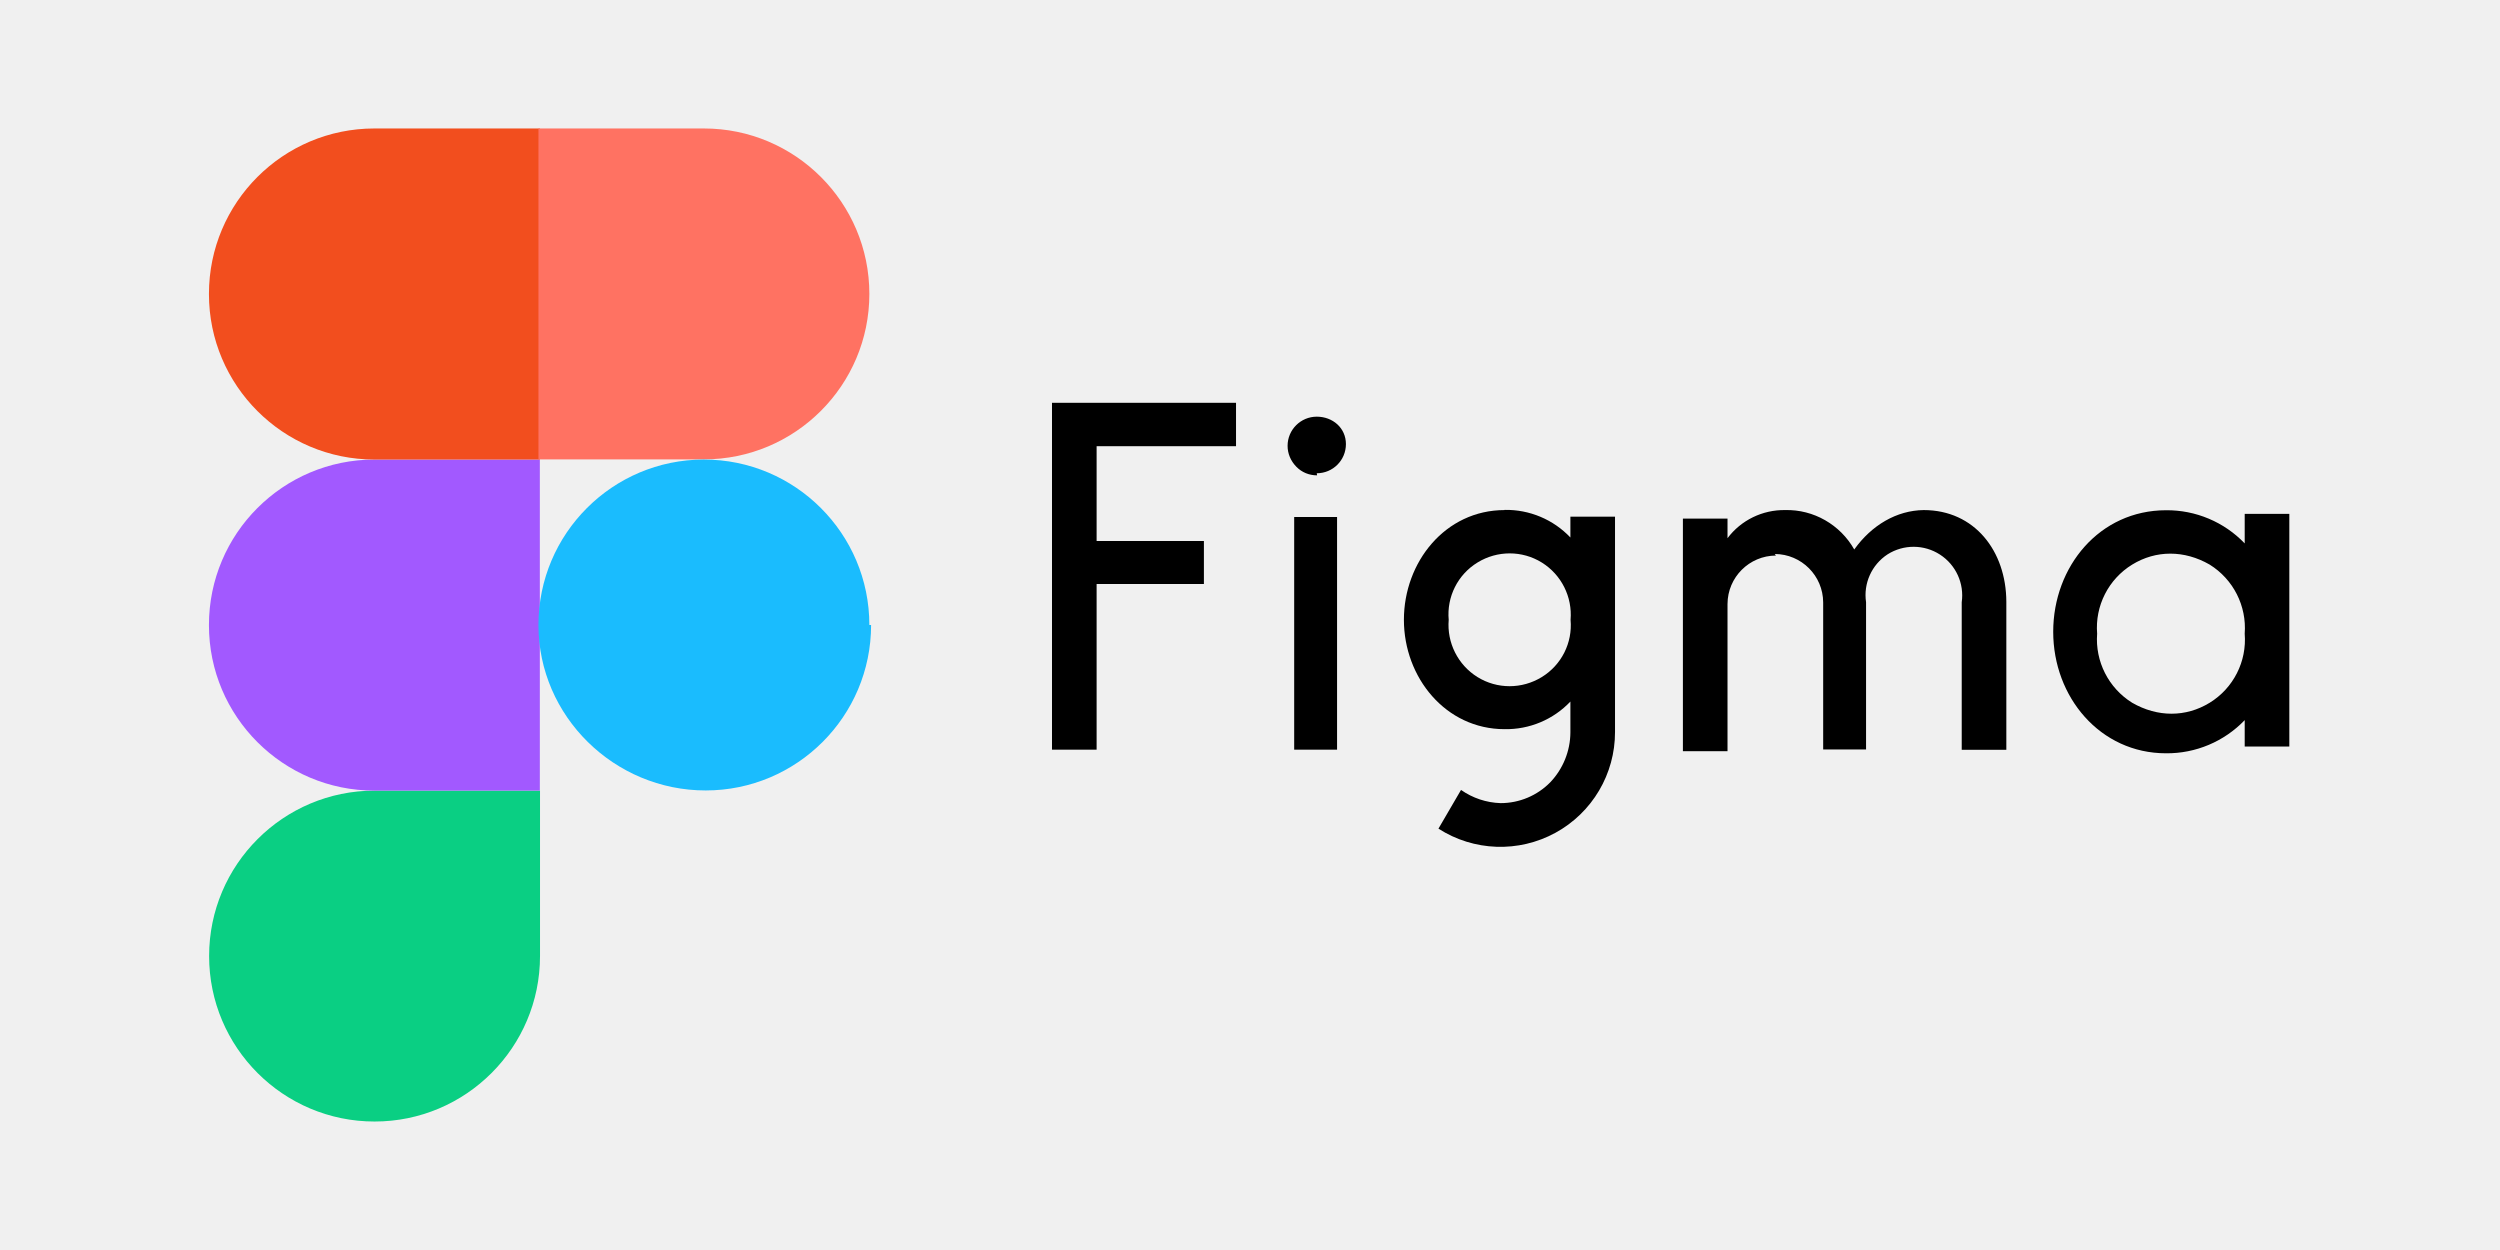
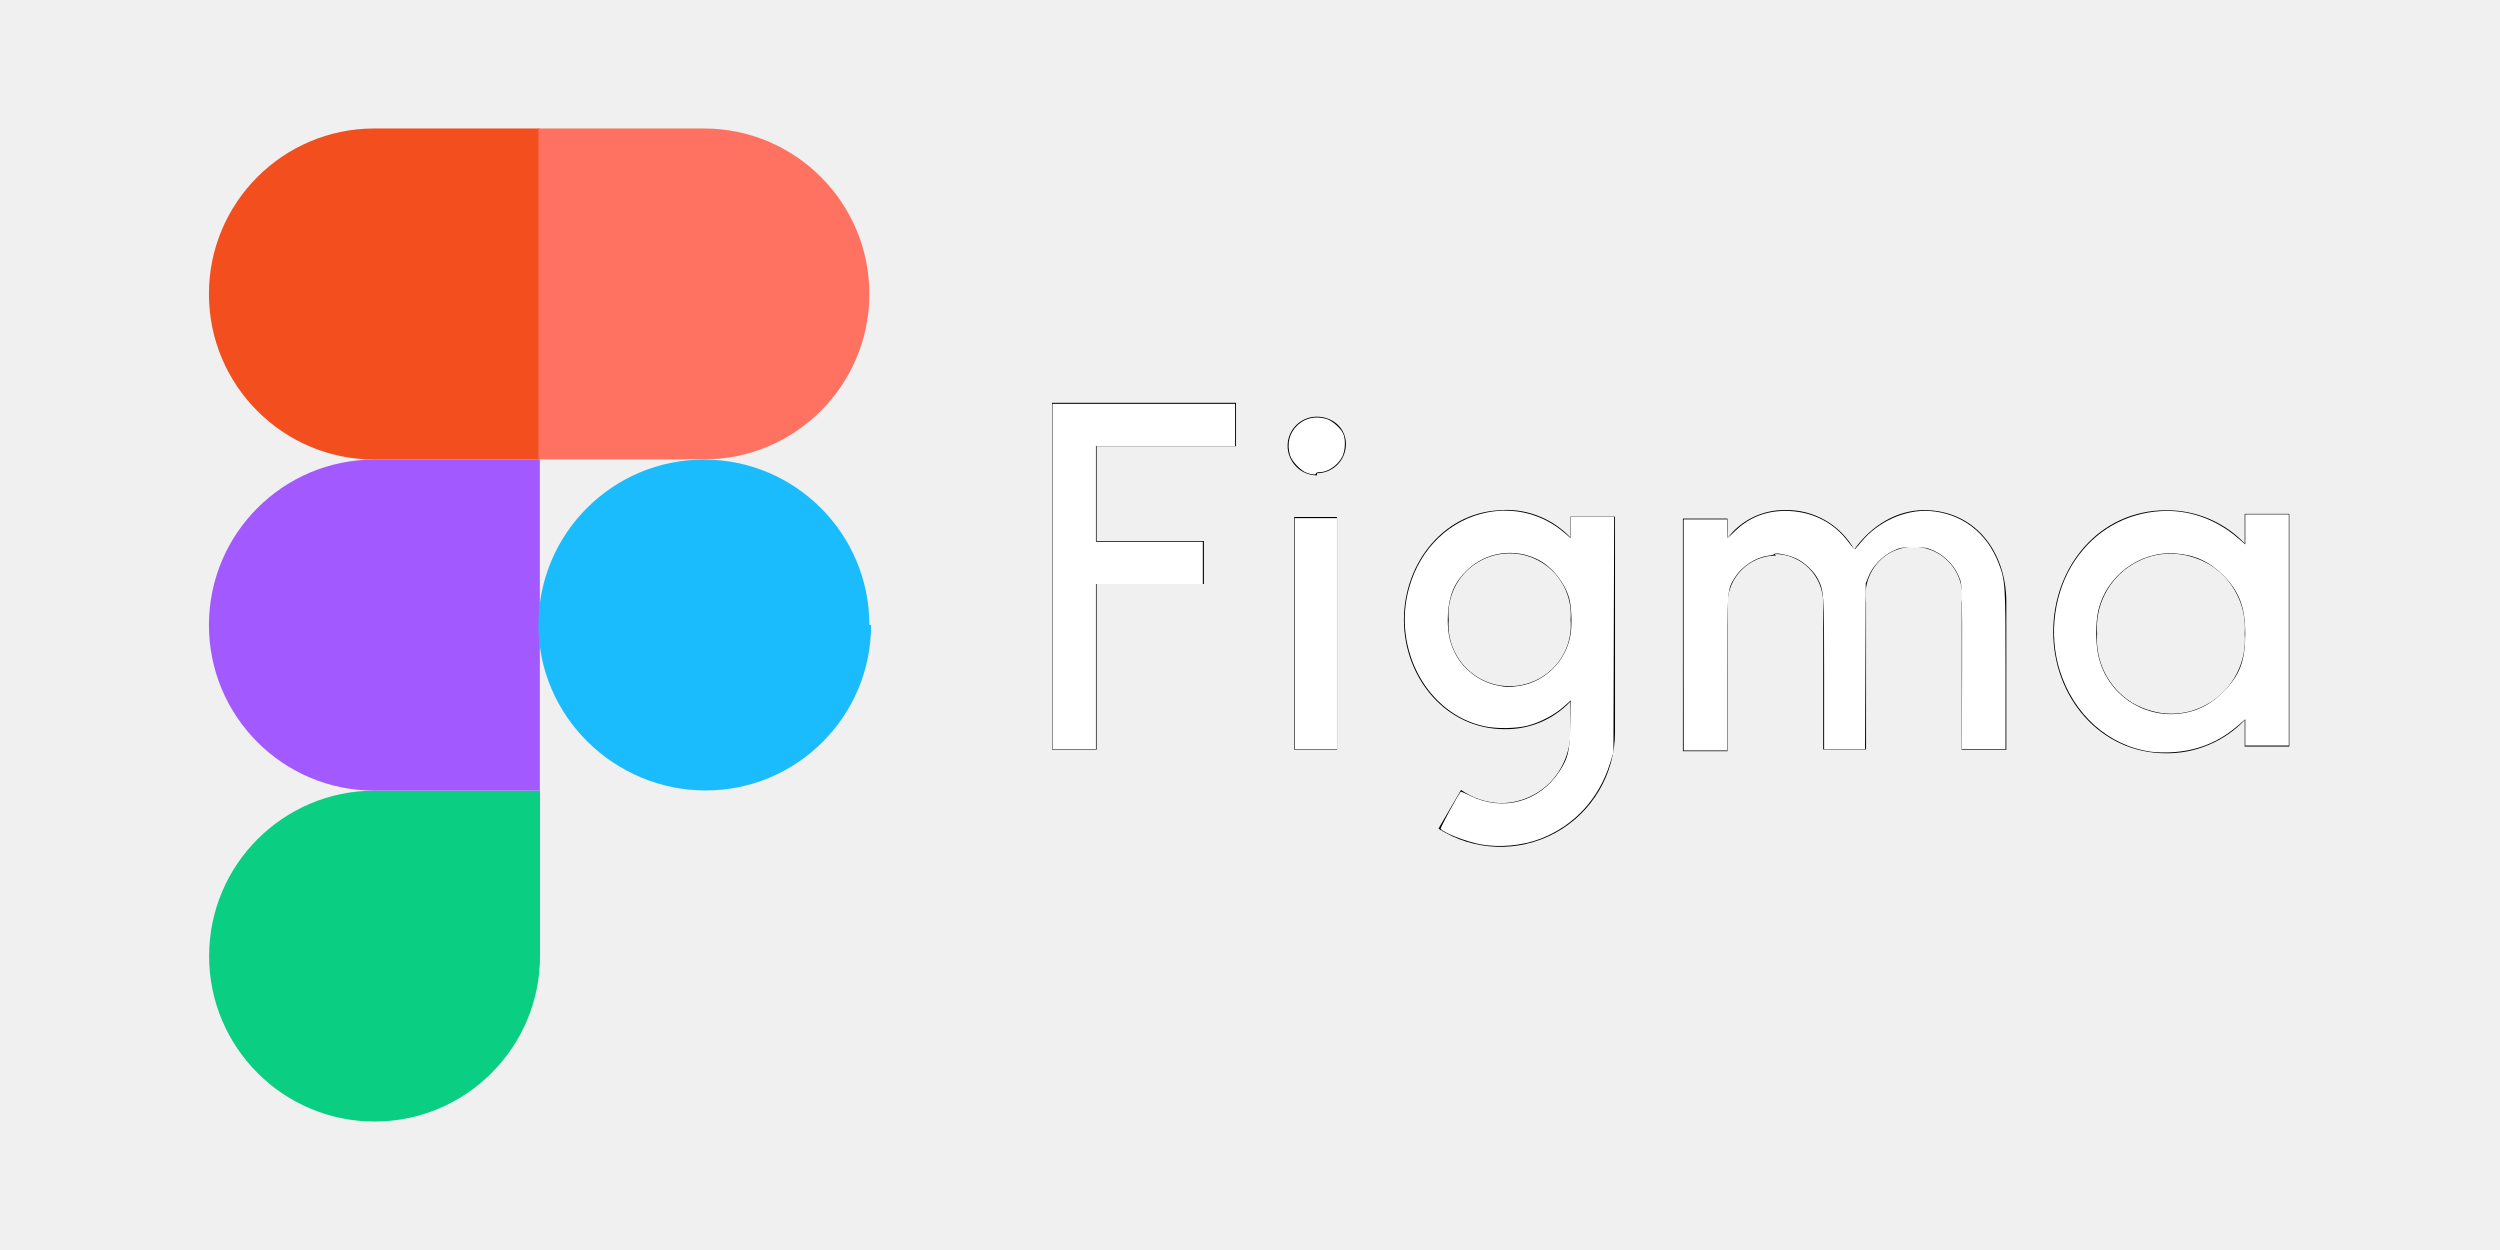
- <svg xmlns="http://www.w3.org/2000/svg" viewBox="0 0 14.397 7.2" width="120" height="60">
-   <path d="M2.156 6.46c.526 0 .953-.427.953-.953v-.953h-.953c-.526 0-.953.427-.953.953s.427.953.953.953z" fill="#0acf83" />
-   <path d="M1.202 3.6c0-.526.427-.953.953-.953h.953v1.907h-.953c-.526 0-.953-.427-.953-.953z" fill="#a259ff" />
-   <path d="M1.202 1.693c0-.526.427-.953.953-.953h.953v1.907h-.953c-.526 0-.953-.427-.953-.953z" fill="#f24e1e" />
-   <path d="M3.1.74h.953c.526 0 .953.427.953.953s-.427.953-.953.953H3.1z" fill="#ff7262" />
-   <path d="M5.016 3.6c0 .526-.427.953-.953.953S3.1 4.126 3.1 3.6s.427-.953.953-.953.953.427.953.953z" fill="#1abcfe" />
-   <path d="M6.058 2.32v1.998h.257v-.954h.618v-.248h-.618V2.57h.803v-.25zm1.525.406c.093 0 .168-.075.168-.168S7.675 2.4 7.583 2.4s-.168.075-.168.168c0 .045.018.087.05.12s.074.05.12.05zm-.13.252v1.34H7.7v-1.34h-.255zm1.212-.04c-.342 0-.58.3-.58.632s.24.63.58.63a.51.51 0 0 0 .379-.159v.178a.42.42 0 0 1-.116.287.4.4 0 0 1-.286.12.42.42 0 0 1-.228-.076l-.13.223a.66.66 0 0 0 1.017-.557v-1.24h-.257v.12a.51.51 0 0 0-.379-.159zm-.322.632a.35.35 0 0 1 .166-.33c.114-.07.257-.07.37 0s.177.198.166.33a.35.35 0 0 1-.166.33c-.114.07-.257.07-.37 0s-.177-.198-.166-.33z" />
-   <path d="M10.228 3.2a.28.28 0 0 0-.279.279v.848h-.257v-1.34h.257V3.1c.078-.104.202-.164.332-.162.164-.004.317.084.398.227.1-.14.244-.225.4-.227.293 0 .475.236.476.528v.853h-.257v-.85a.28.28 0 0 0-.427-.276.28.28 0 0 0-.124.276v.848H10.5V3.47a.28.28 0 0 0-.279-.279zm2.7-.07a.62.62 0 0 0-.453-.191c-.383 0-.65.324-.65.7s.27.7.65.7a.62.62 0 0 0 .453-.191V4.3h.257V2.96h-.257zm-.85.52c-.013-.16.065-.314.202-.398s.3-.084.446 0a.43.43 0 0 1 .202.398c.013.16-.065.314-.202.398s-.3.084-.446 0a.43.43 0 0 1-.202-.398z" />
+ <svg xmlns="http://www.w3.org/2000/svg" viewBox="0 0 14.397 7.2" width="120" height="60" version="1.1" id="svg7">
+   <defs id="defs7" />
+   <path d="M2.156 6.46c.526 0 .953-.427.953-.953v-.953h-.953c-.526 0-.953.427-.953.953s.427.953.953.953z" fill="#0acf83" id="path1" />
+   <path d="M1.202 3.6c0-.526.427-.953.953-.953h.953v1.907h-.953c-.526 0-.953-.427-.953-.953z" fill="#a259ff" id="path2" />
+   <path d="M1.202 1.693c0-.526.427-.953.953-.953h.953v1.907h-.953c-.526 0-.953-.427-.953-.953z" fill="#f24e1e" id="path3" />
+   <path d="M3.1.74h.953c.526 0 .953.427.953.953s-.427.953-.953.953H3.1z" fill="#ff7262" id="path4" />
+   <path d="M5.016 3.6c0 .526-.427.953-.953.953S3.1 4.126 3.1 3.6s.427-.953.953-.953.953.427.953.953z" fill="#1abcfe" id="path5" />
+   <path d="M6.058 2.32v1.998h.257v-.954h.618v-.248h-.618V2.57h.803v-.25zm1.525.406c.093 0 .168-.075.168-.168S7.675 2.4 7.583 2.4s-.168.075-.168.168c0 .045.018.087.05.12s.074.05.12.05zm-.13.252v1.34H7.7v-1.34h-.255zm1.212-.04c-.342 0-.58.3-.58.632s.24.63.58.63a.51.51 0 0 0 .379-.159v.178a.42.42 0 0 1-.116.287.4.4 0 0 1-.286.12.42.42 0 0 1-.228-.076l-.13.223a.66.66 0 0 0 1.017-.557v-1.24h-.257v.12a.51.51 0 0 0-.379-.159zm-.322.632a.35.35 0 0 1 .166-.33c.114-.07.257-.07.37 0s.177.198.166.33a.35.35 0 0 1-.166.33c-.114.07-.257.07-.37 0s-.177-.198-.166-.33z" id="path6" />
+   <path d="M10.228 3.2a.28.28 0 0 0-.279.279v.848h-.257v-1.34h.257V3.1c.078-.104.202-.164.332-.162.164-.004.317.084.398.227.1-.14.244-.225.4-.227.293 0 .475.236.476.528v.853h-.257v-.85a.28.28 0 0 0-.427-.276.28.28 0 0 0-.124.276v.848H10.5V3.47a.28.28 0 0 0-.279-.279zm2.7-.07a.62.62 0 0 0-.453-.191c-.383 0-.65.324-.65.7s.27.7.65.7a.62.62 0 0 0 .453-.191V4.3h.257V2.96h-.257zm-.85.52c-.013-.16.065-.314.202-.398s.3-.084.446 0a.43.43 0 0 1 .202.398c.013.16-.065.314-.202.398s-.3.084-.446 0a.43.43 0 0 1-.202-.398z" id="path7" />
+   <path style="fill:#ffffff;stroke-width:0.06" d="m 50.517,27.674 v -8.29 h 4.384 4.384 v 1.014 1.014 h -3.34 -3.34 v 2.296 2.296 h 2.565 2.565 v 1.014 1.014 h -2.565 -2.565 v 3.966 3.966 h -1.044 -1.044 z" id="path8" transform="matrix(0.12,0,0,0.12,-0.0015,0)" />
+   <path style="fill:#ffffff;stroke-width:0.06" d="m 62.147,30.417 v -5.547 h 1.014 1.014 v 5.547 5.547 h -1.014 -1.014 z" id="path9" transform="matrix(0.12,0,0,0.12,-0.0015,0)" />
+   <path style="fill:#ffffff;stroke-width:0.06" d="m 62.744,22.705 c -0.289,-0.092 -0.732,-0.551 -0.822,-0.853 -0.163,-0.55 -0.036,-1.068 0.352,-1.436 0.369,-0.35 0.853,-0.459 1.383,-0.312 0.262,0.073 0.66,0.41 0.8,0.677 0.141,0.27 0.126,0.841 -0.031,1.145 -0.214,0.415 -0.689,0.738 -1.084,0.738 -0.099,0 -0.181,0.027 -0.181,0.06 0,0.074 -0.145,0.068 -0.417,-0.019 z" id="path10" transform="matrix(0.12,0,0,0.12,-0.0015,0)" />
+   <path style="fill:#ffffff;stroke-width:0.06" d="m 71.064,40.528 c -0.69,-0.127 -1.792,-0.559 -1.909,-0.747 -0.028,-0.045 0.76,-1.504 0.961,-1.78 0.008,-0.011 0.211,0.076 0.452,0.195 1.578,0.777 3.325,0.298 4.287,-1.175 0.422,-0.646 0.49,-0.938 0.519,-2.245 l 0.026,-1.158 -0.344,0.307 c -0.434,0.387 -1.138,0.755 -1.732,0.907 -0.553,0.141 -1.475,0.155 -2.061,0.031 -2.748,-0.582 -4.447,-3.695 -3.627,-6.643 0.531,-1.907 1.967,-3.287 3.776,-3.63 1.325,-0.251 2.664,0.107 3.679,0.983 l 0.298,0.257 V 25.321 24.811 h 1.045 1.045 l -0.017,5.651 -0.017,5.651 -0.167,0.534 c -0.534,1.704 -1.718,2.988 -3.332,3.611 -0.866,0.335 -1.972,0.438 -2.883,0.27 z m 1.879,-7.608 c 1.237,-0.193 2.255,-1.225 2.447,-2.479 0.073,-0.476 0.042,-1.31 -0.062,-1.702 -0.197,-0.741 -0.833,-1.538 -1.494,-1.873 -1.139,-0.577 -2.489,-0.381 -3.406,0.494 -0.603,0.576 -0.872,1.185 -0.926,2.102 -0.044,0.748 0.057,1.326 0.328,1.868 0.392,0.786 1.149,1.376 2.005,1.562 0.454,0.099 0.623,0.103 1.109,0.027 z" id="path11" transform="matrix(0.12,0,0,0.12,-0.0015,0)" />
+   <path style="fill:#ffffff;stroke-width:0.06" d="m 80.815,30.477 v -5.547 h 1.044 1.044 v 0.447 c 0,0.246 0.008,0.447 0.018,0.447 0.01,0 0.177,-0.155 0.373,-0.344 0.709,-0.686 1.587,-1.004 2.622,-0.95 1.157,0.061 2.148,0.588 2.819,1.5 0.146,0.198 0.282,0.347 0.304,0.33 0.021,-0.016 0.164,-0.18 0.316,-0.364 0.803,-0.965 2.095,-1.546 3.266,-1.468 1.513,0.101 2.734,1.018 3.301,2.478 0.334,0.86 0.342,0.989 0.342,5.144 v 3.812 h -1.046 -1.046 l 0.008,-3.921 c 0.007,-3.538 -0.002,-3.95 -0.093,-4.215 -0.207,-0.605 -0.668,-1.115 -1.252,-1.388 -0.321,-0.15 -0.423,-0.167 -0.985,-0.167 -0.588,0 -0.652,0.012 -1.024,0.195 -0.491,0.242 -0.939,0.713 -1.132,1.192 l -0.138,0.343 -0.017,3.981 -0.017,3.981 h -0.982 -0.982 v -3.626 c 0,-3.875 -0.007,-3.974 -0.303,-4.555 -0.177,-0.348 -0.626,-0.775 -1.013,-0.964 -0.347,-0.17 -1.011,-0.311 -1.067,-0.227 -0.018,0.027 -0.161,0.066 -0.318,0.087 -0.594,0.079 -1.244,0.506 -1.581,1.037 -0.372,0.586 -0.37,0.562 -0.37,4.62 v 3.687 h -1.044 -1.044 z" id="path12" transform="matrix(0.12,0,0,0.12,-0.0015,0)" />
+   <path style="fill:#ffffff;stroke-width:0.06" d="m 103.252,36.083 c -2.045,-0.287 -3.719,-1.78 -4.384,-3.908 -0.548,-1.754 -0.262,-3.804 0.738,-5.284 0.959,-1.419 2.417,-2.255 4.112,-2.358 1.337,-0.081 2.639,0.376 3.713,1.302 l 0.343,0.296 V 25.412 24.692 h 1.044 1.044 v 5.547 5.547 h -1.044 -1.044 V 35.155 34.525 l -0.343,0.296 c -0.948,0.818 -2.003,1.236 -3.256,1.291 -0.3,0.013 -0.716,5.28e-4 -0.922,-0.029 z m 1.688,-1.879 c 0.692,-0.145 1.243,-0.455 1.791,-1.008 0.785,-0.791 1.04,-1.472 1.041,-2.781 0.001,-1.266 -0.287,-2.03 -1.059,-2.801 -0.662,-0.661 -1.361,-0.981 -2.292,-1.049 -1.734,-0.127 -3.358,1.1 -3.716,2.808 -0.115,0.547 -0.113,1.47 0.004,2.045 0.394,1.938 2.298,3.191 4.231,2.785 z" id="path13" transform="matrix(0.12,0,0,0.12,-0.0015,0)" />
</svg>
